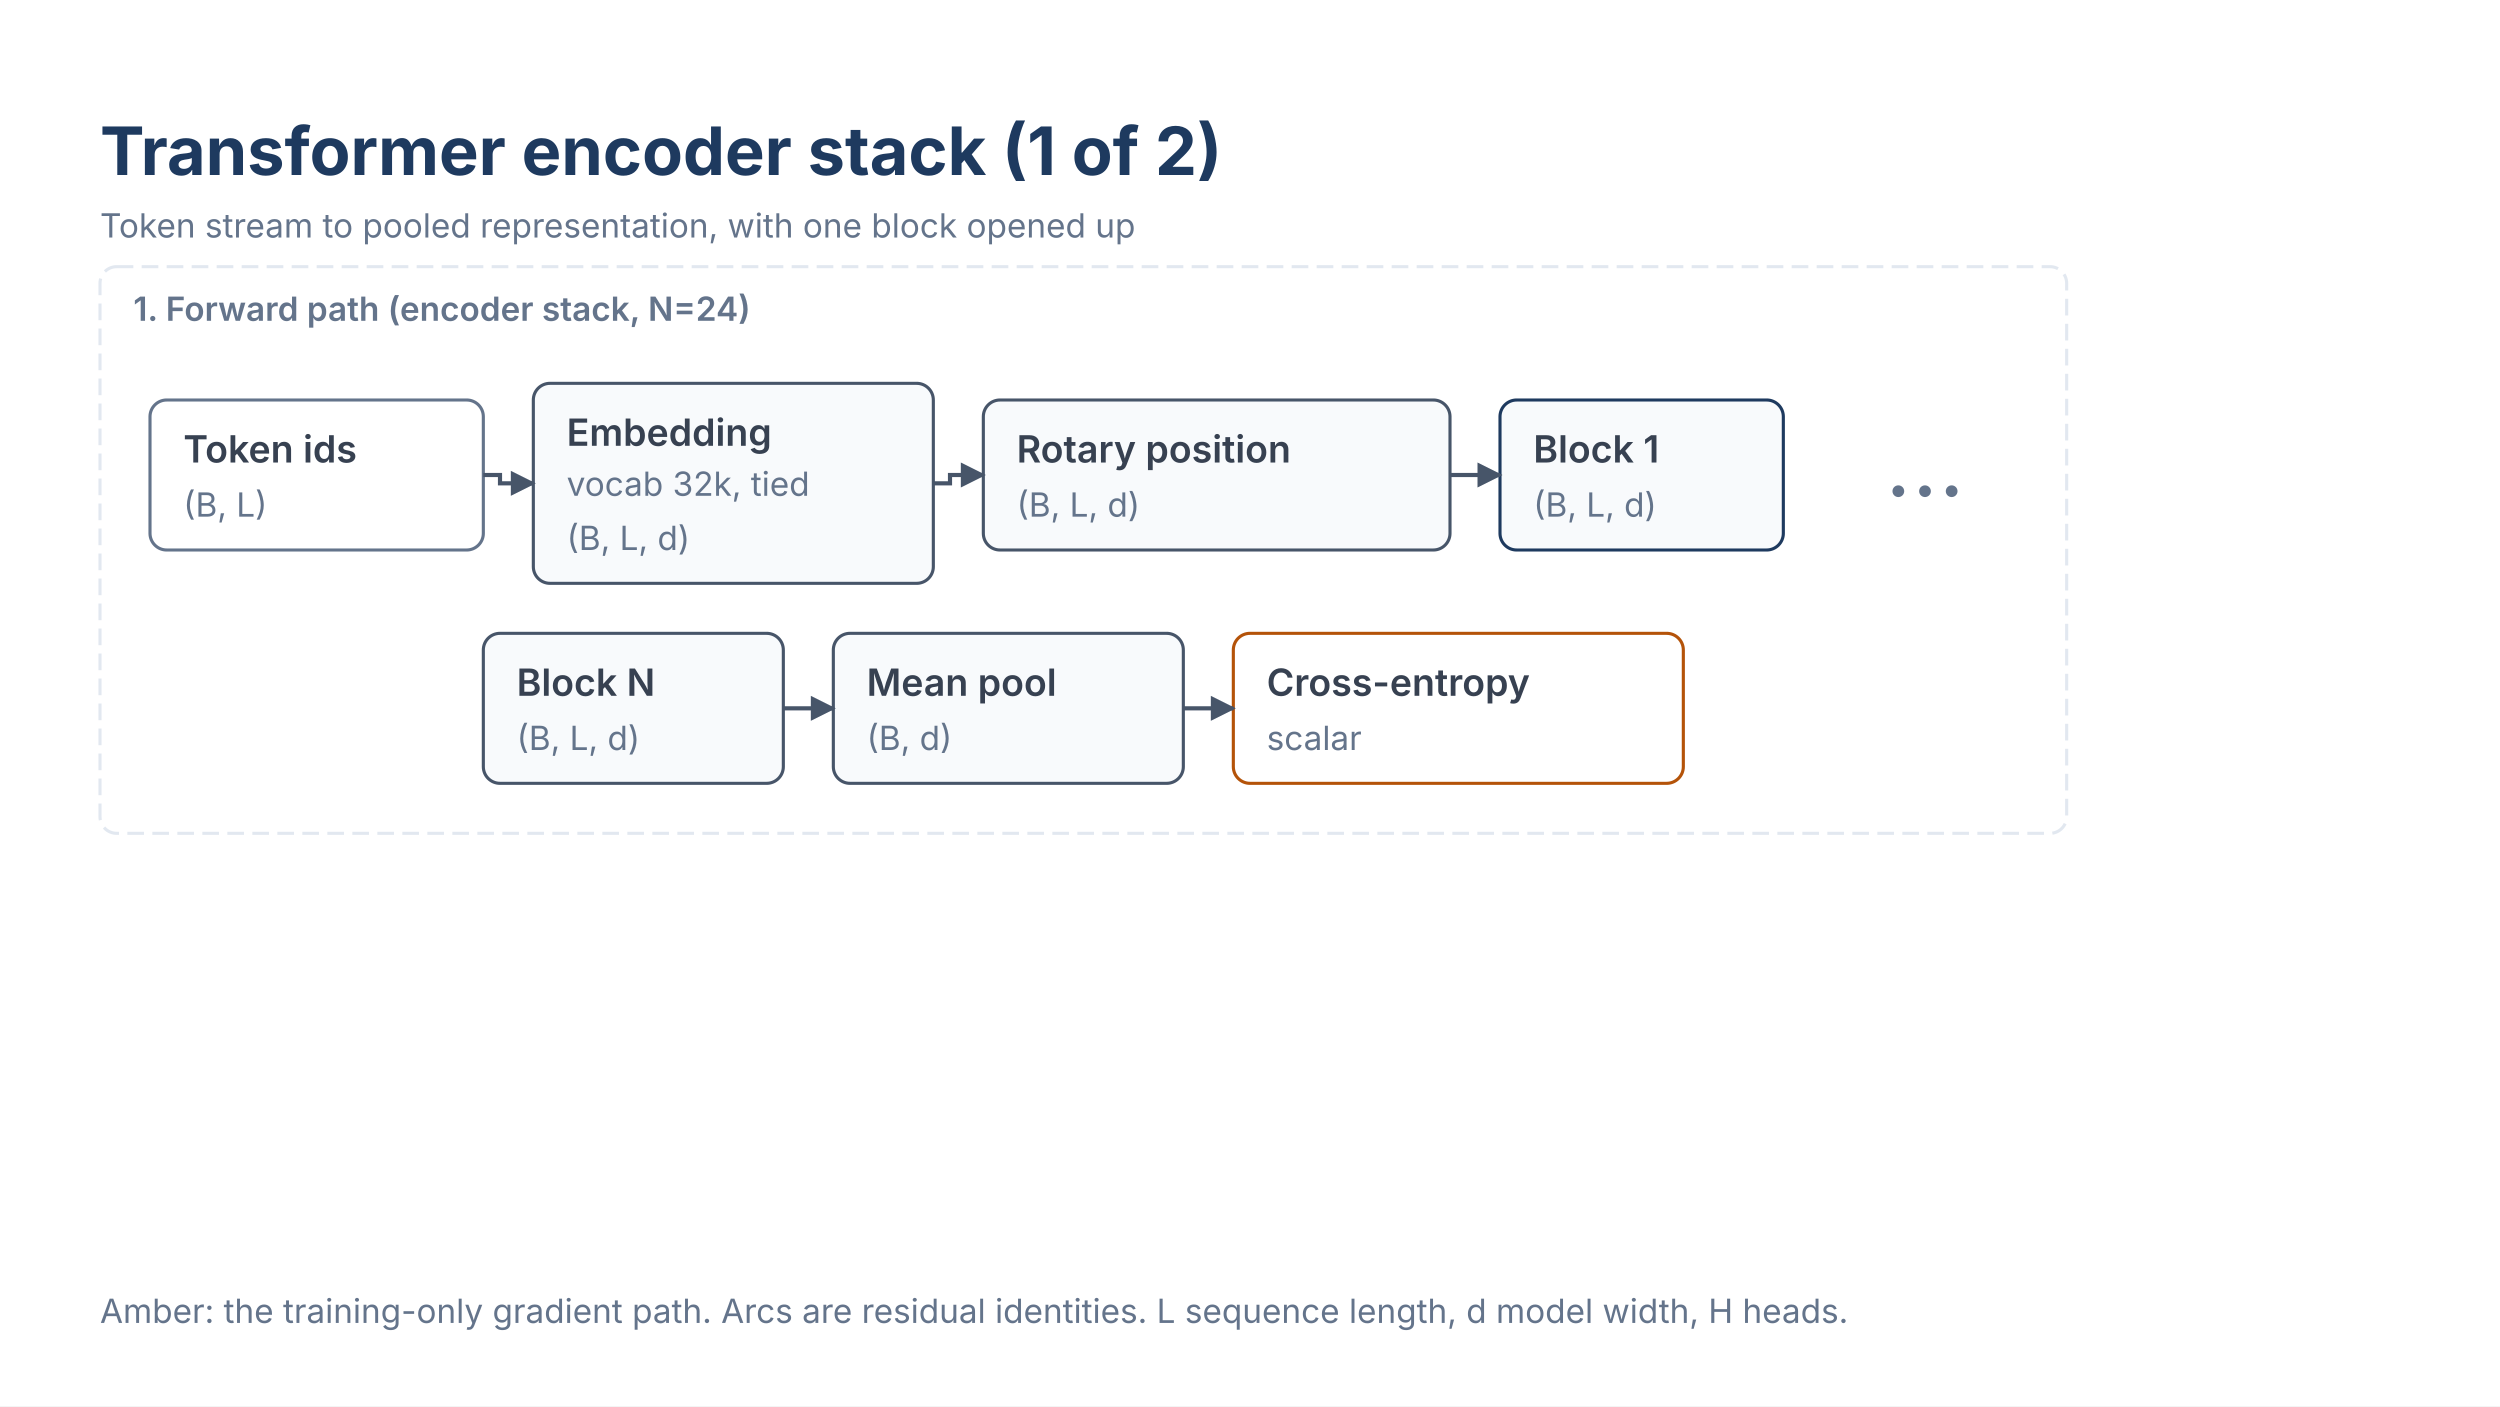
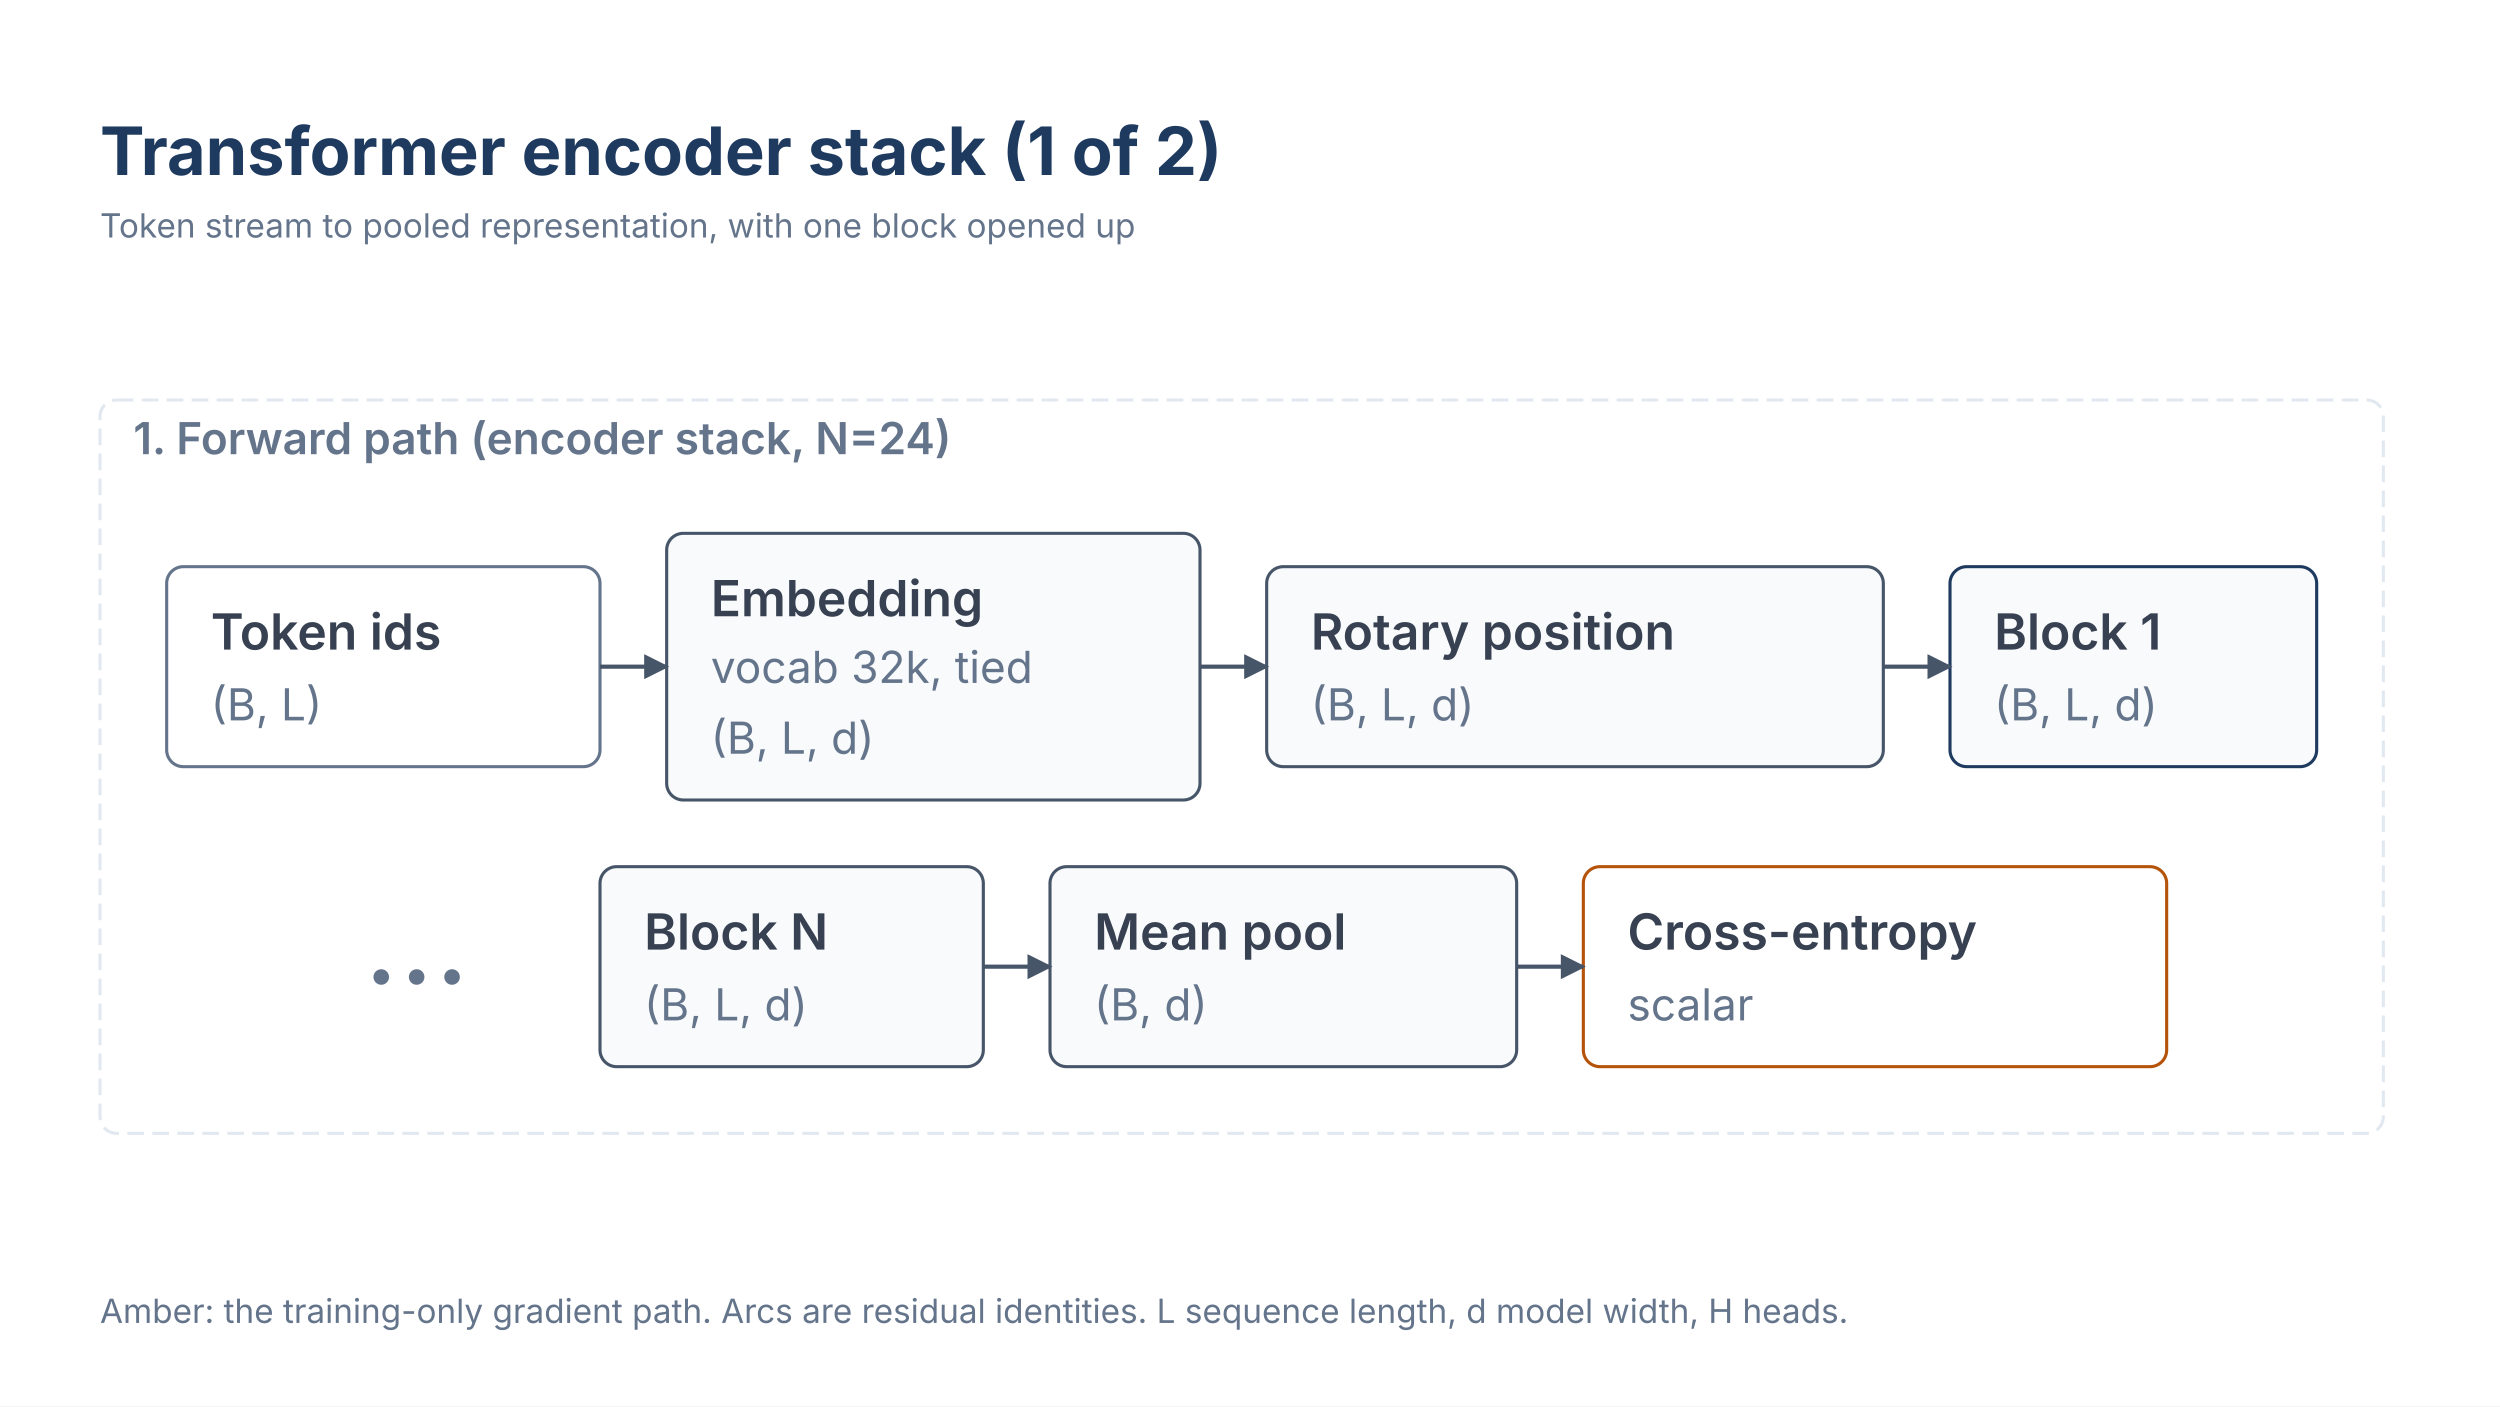
<svg xmlns="http://www.w3.org/2000/svg" viewBox="0 0 1200 675" font-family="Inter, 'DejaVu Sans', 'Liberation Sans', Arial, sans-serif">
  <rect x="0" y="0" width="1200" height="675" fill="#ffffff" />
  <text x="48" y="84" font-size="32" font-weight="700" fill="#1e3a5f">Transformer encoder stack  (1 of 2)</text>
  <text x="48" y="114" font-size="16" fill="#64748b">Token stream to pooled representation, with one block opened up</text>
-   <rect x="48" y="128" width="944" height="272" rx="8" fill="none" stroke="#e2e8f0" stroke-width="1.5" stroke-dasharray="8 4" />
-   <text x="64" y="154" font-size="16" font-weight="600" fill="#64748b">1. Forward path  (encoder stack, N=24)</text>
+   <rect x="48" y="192" width="1096" height="352" rx="8" fill="none" stroke="#e2e8f0" stroke-width="1.5" stroke-dasharray="8 4" />
+   <text x="64" y="218" font-size="21.2" font-weight="600" fill="#64748b">1. Forward path  (encoder stack, N=24)</text>
  <g data-pptx-role="group" data-node-id="stack-tok">
-     <rect x="72" y="192" width="160" height="72" rx="8" fill="#ffffff" stroke="#64748b" stroke-width="1.5" />
-     <text x="88" y="222" font-size="18" font-weight="600" fill="#374151">Token ids</text>
-     <text x="88" y="248" font-size="16" fill="#64748b">(B, L)</text>
+     <rect x="80" y="272" width="208" height="96" rx="8" fill="#ffffff" stroke="#64748b" stroke-width="1.5" />
+     <text x="101.2" y="311.8" font-size="23.9" font-weight="600" fill="#374151">Token ids</text>
+     <text x="101.2" y="345.8" font-size="21.2" fill="#64748b">(B, L)</text>
  </g>
  <g data-pptx-role="group" data-node-id="stack-emb">
-     <rect x="256" y="184" width="192" height="96" rx="8" fill="#f8fafc" stroke="#475569" stroke-width="1.5" />
-     <text x="272" y="214" font-size="18" font-weight="600" fill="#374151">Embedding</text>
-     <text x="272" y="238" font-size="16" font-weight="400" fill="#64748b">vocab 32k, tied</text>
-     <text x="272" y="264" font-size="16" fill="#64748b">(B, L, d)</text>
+     <rect x="320" y="256" width="256" height="128" rx="8" fill="#f8fafc" stroke="#475569" stroke-width="1.5" />
+     <text x="341.2" y="295.8" font-size="23.9" font-weight="600" fill="#374151">Embedding</text>
+     <text x="341.2" y="327.8" font-size="21.2" font-weight="400" fill="#64748b">vocab 32k, tied</text>
+     <text x="341.2" y="361.8" font-size="21.2" fill="#64748b">(B, L, d)</text>
  </g>
  <g data-pptx-role="group" data-node-id="stack-pos">
-     <rect x="472" y="192" width="224" height="72" rx="8" fill="#f8fafc" stroke="#475569" stroke-width="1.5" />
-     <text x="488" y="222" font-size="18" font-weight="600" fill="#374151">Rotary position</text>
-     <text x="488" y="248" font-size="16" fill="#64748b">(B, L, d)</text>
+     <rect x="608" y="272" width="296" height="96" rx="8" fill="#f8fafc" stroke="#475569" stroke-width="1.5" />
+     <text x="629.2" y="311.8" font-size="23.9" font-weight="600" fill="#374151">Rotary position</text>
+     <text x="629.2" y="345.8" font-size="21.2" fill="#64748b">(B, L, d)</text>
  </g>
  <g data-pptx-role="group" data-node-id="stack-b1">
-     <rect x="720" y="192" width="136" height="72" rx="8" fill="#f8fafc" stroke="#1e3a5f" stroke-width="1.5" />
-     <text x="736" y="222" font-size="18" font-weight="600" fill="#374151">Block 1</text>
-     <text x="736" y="248" font-size="16" fill="#64748b">(B, L, d)</text>
+     <rect x="936" y="272" width="176" height="96" rx="8" fill="#f8fafc" stroke="#1e3a5f" stroke-width="1.5" />
+     <text x="957.2" y="311.8" font-size="23.9" font-weight="600" fill="#374151">Block 1</text>
+     <text x="957.2" y="345.8" font-size="21.2" fill="#64748b">(B, L, d)</text>
  </g>
  <g data-pptx-role="group" data-node-id="stack-rep">
-     <rect x="880" y="200" width="88" height="64" fill="#ffffff" stroke="none" />
-     <text x="924" y="241" text-anchor="middle" font-size="18" font-weight="700" fill="#64748b">• • •</text>
+     <rect x="144" y="424" width="112" height="80" fill="#ffffff" stroke="none" />
+     <text x="200" y="475.9" text-anchor="middle" font-size="23.9" font-weight="700" fill="#64748b">• • •</text>
  </g>
  <g data-pptx-role="group" data-node-id="stack-bn">
-     <rect x="232" y="304" width="144" height="72" rx="8" fill="#f8fafc" stroke="#475569" stroke-width="1.5" />
-     <text x="248" y="334" font-size="18" font-weight="600" fill="#374151">Block N</text>
-     <text x="248" y="360" font-size="16" fill="#64748b">(B, L, d)</text>
+     <rect x="288" y="416" width="184" height="96" rx="8" fill="#f8fafc" stroke="#475569" stroke-width="1.5" />
+     <text x="309.2" y="455.8" font-size="23.9" font-weight="600" fill="#374151">Block N</text>
+     <text x="309.2" y="489.8" font-size="21.2" fill="#64748b">(B, L, d)</text>
  </g>
  <g data-pptx-role="group" data-node-id="stack-pool">
-     <rect x="400" y="304" width="168" height="72" rx="8" fill="#f8fafc" stroke="#475569" stroke-width="1.5" />
-     <text x="416" y="334" font-size="18" font-weight="600" fill="#374151">Mean pool</text>
-     <text x="416" y="360" font-size="16" fill="#64748b">(B, d)</text>
+     <rect x="504" y="416" width="224" height="96" rx="8" fill="#f8fafc" stroke="#475569" stroke-width="1.5" />
+     <text x="525.2" y="455.8" font-size="23.9" font-weight="600" fill="#374151">Mean pool</text>
+     <text x="525.2" y="489.8" font-size="21.2" fill="#64748b">(B, d)</text>
  </g>
  <g data-pptx-role="group" data-node-id="stack-loss">
-     <rect x="592" y="304" width="216" height="72" rx="8" fill="#ffffff" stroke="#b45309" stroke-width="1.5" />
-     <text x="608" y="334" font-size="18" font-weight="600" fill="#374151">Cross-entropy</text>
-     <text x="608" y="360" font-size="16" fill="#64748b">scalar</text>
+     <rect x="760" y="416" width="280" height="96" rx="8" fill="#ffffff" stroke="#b45309" stroke-width="1.5" />
+     <text x="781.2" y="455.8" font-size="23.9" font-weight="600" fill="#374151">Cross-entropy</text>
+     <text x="781.2" y="489.8" font-size="21.2" fill="#64748b">scalar</text>
  </g>
  <defs>
    <marker id="arrow-line" viewBox="0 0 10 10" refX="9" refY="5" markerWidth="6" markerHeight="6" orient="auto-start-reverse">
      <path d="M 0 0 L 10 5 L 0 10 z" fill="#475569" />
    </marker>
    <marker id="arrow-aux" viewBox="0 0 10 10" refX="9" refY="5" markerWidth="6" markerHeight="6" orient="auto-start-reverse">
      <path d="M 0 0 L 10 5 L 0 10 z" fill="#b45309" />
    </marker>
  </defs>
-   <polyline points="232,228 240,228 240,232 256,232" fill="none" stroke="#475569" stroke-width="2" data-from="stack-tok" data-to="stack-emb" marker-end="url(#arrow-line)" />
-   <polyline points="448,232 456,232 456,228 472,228" fill="none" stroke="#475569" stroke-width="2" data-from="stack-emb" data-to="stack-pos" marker-end="url(#arrow-line)" />
-   <polyline points="696,228 720,228" fill="none" stroke="#475569" stroke-width="2" data-from="stack-pos" data-to="stack-b1" marker-end="url(#arrow-line)" />
-   <polyline points="376,340 400,340" fill="none" stroke="#475569" stroke-width="2" data-from="stack-bn" data-to="stack-pool" marker-end="url(#arrow-line)" />
-   <polyline points="568,340 592,340" fill="none" stroke="#475569" stroke-width="2" data-from="stack-pool" data-to="stack-loss" marker-end="url(#arrow-line)" />
+   <polyline points="288,320 320,320" fill="none" stroke="#475569" stroke-width="2" data-from="stack-tok" data-to="stack-emb" marker-end="url(#arrow-line)" />
+   <polyline points="576,320 608,320" fill="none" stroke="#475569" stroke-width="2" data-from="stack-emb" data-to="stack-pos" marker-end="url(#arrow-line)" />
+   <polyline points="904,320 936,320" fill="none" stroke="#475569" stroke-width="2" data-from="stack-pos" data-to="stack-b1" marker-end="url(#arrow-line)" />
+   <polyline points="472,464 504,464" fill="none" stroke="#475569" stroke-width="2" data-from="stack-bn" data-to="stack-pool" marker-end="url(#arrow-line)" />
+   <polyline points="728,464 760,464" fill="none" stroke="#475569" stroke-width="2" data-from="stack-pool" data-to="stack-loss" marker-end="url(#arrow-line)" />
  <text x="48" y="635" font-size="16" fill="#64748b">Amber: the training-only gradient path. Arcs are residual identities. L sequence length, d model width, H heads.</text>
</svg>
